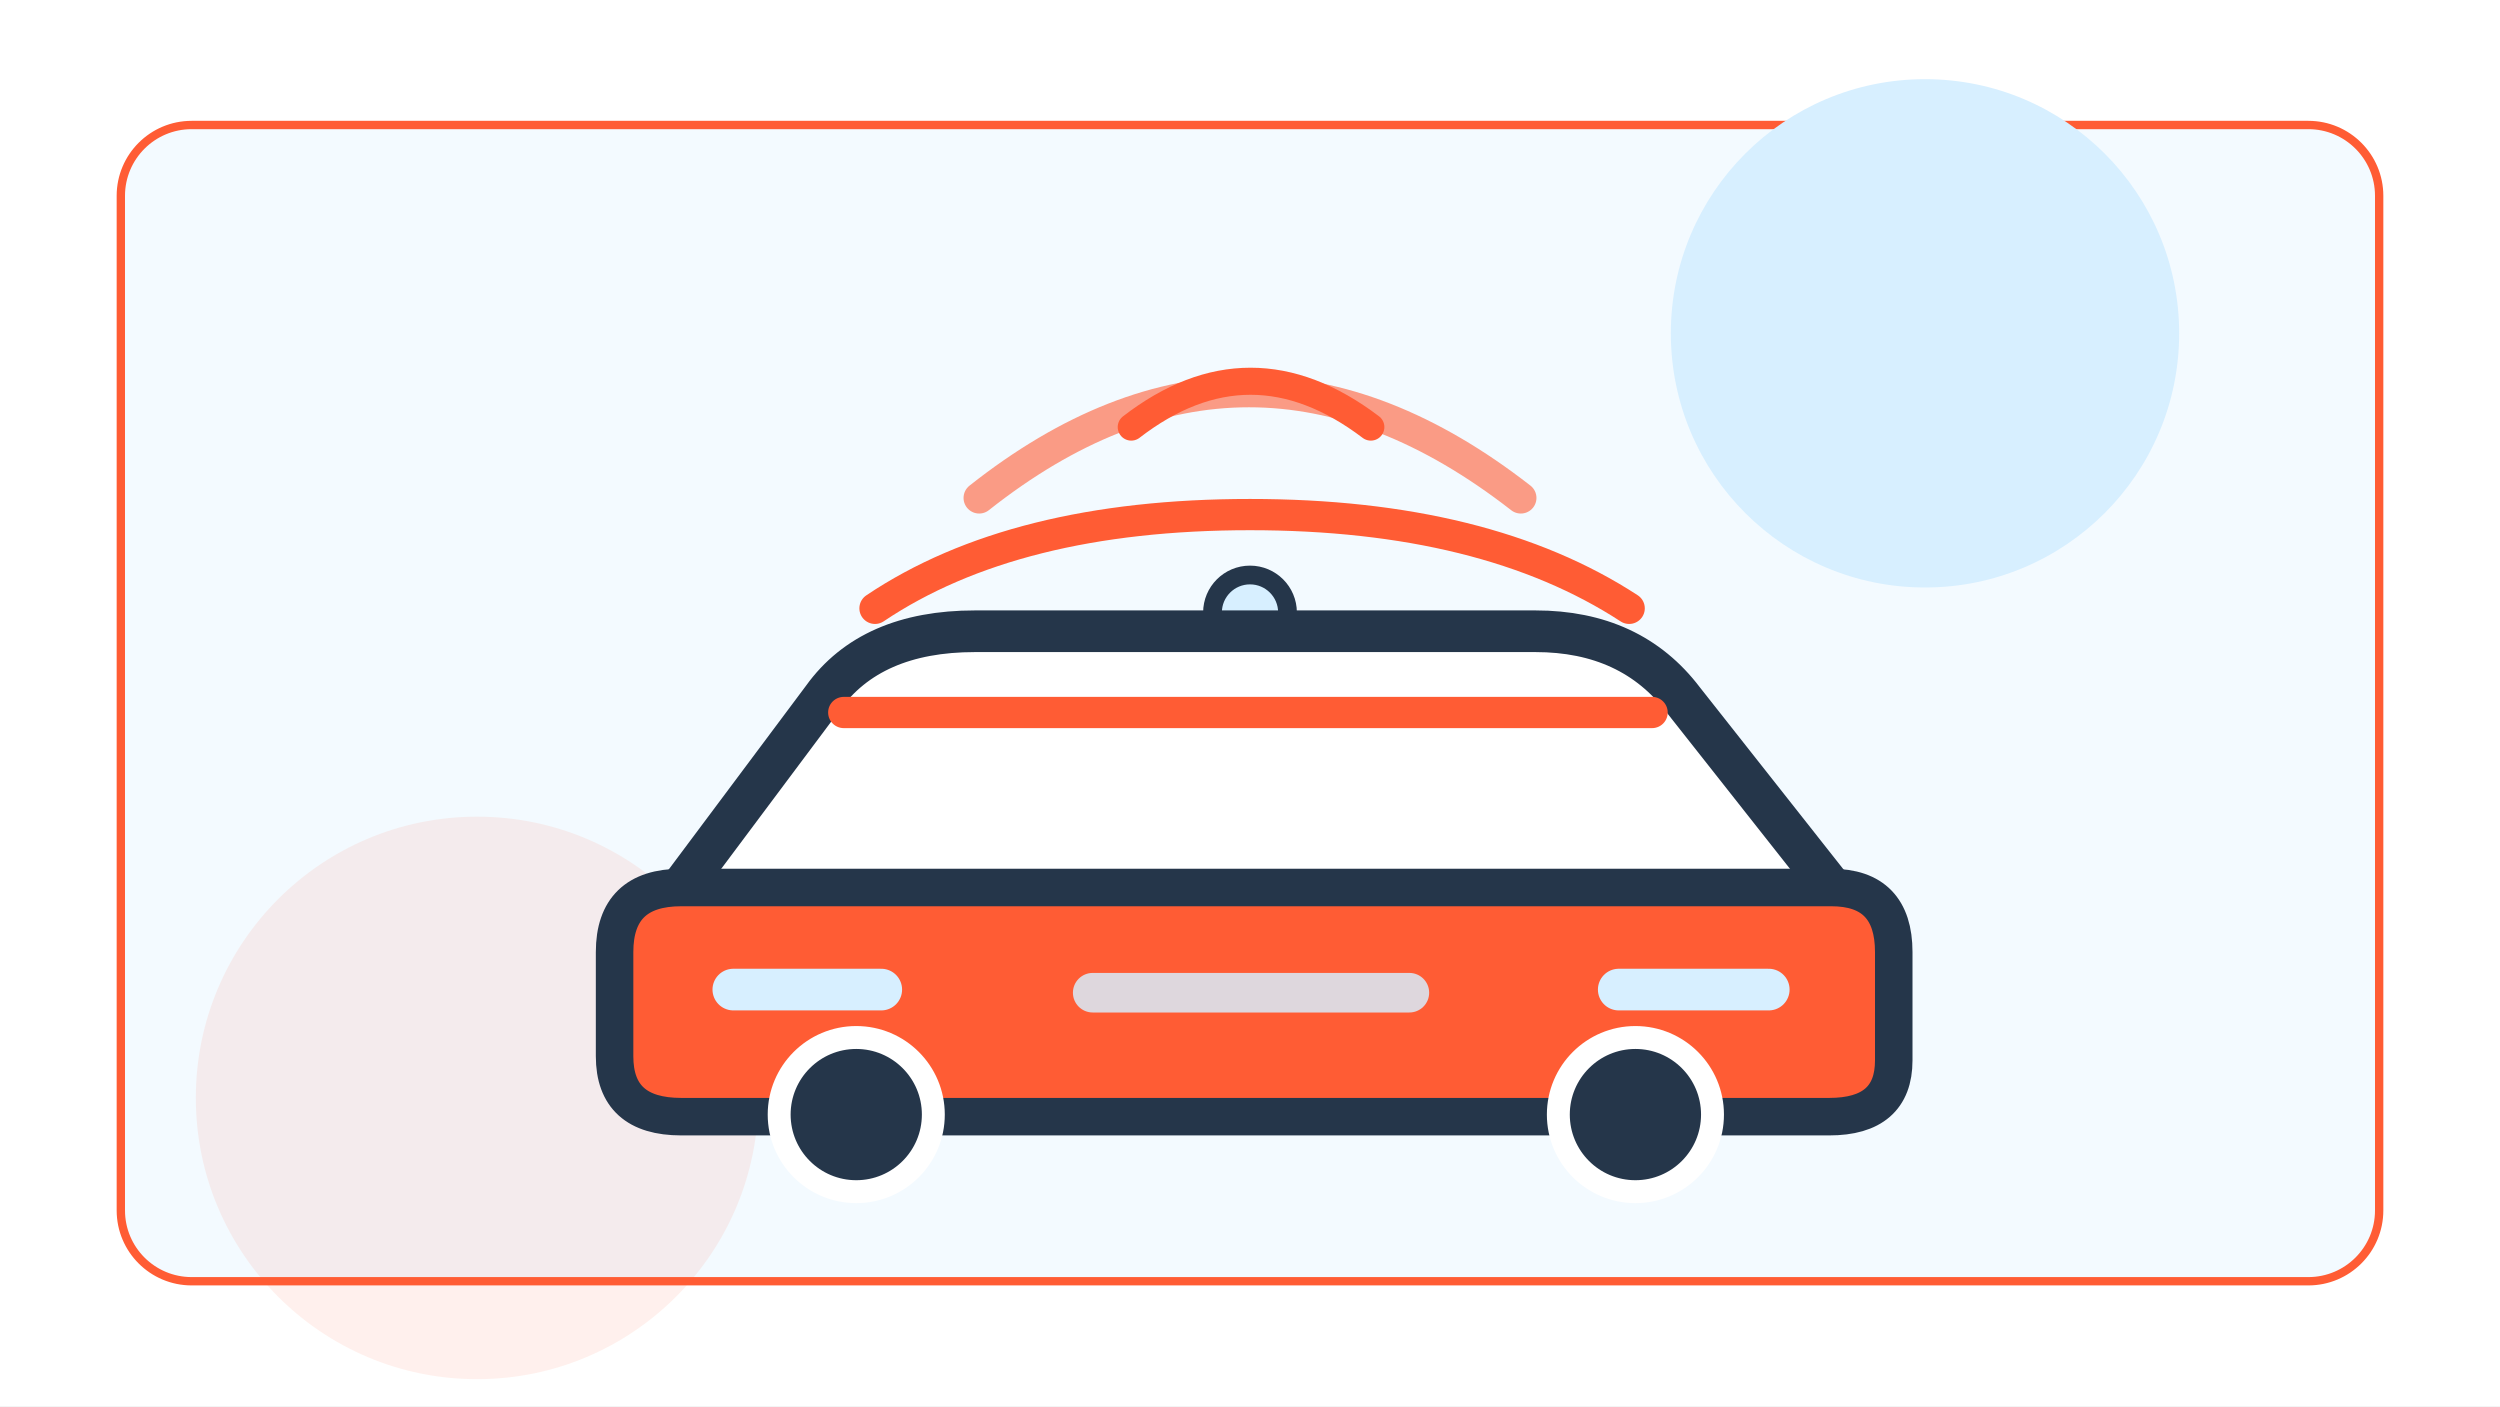
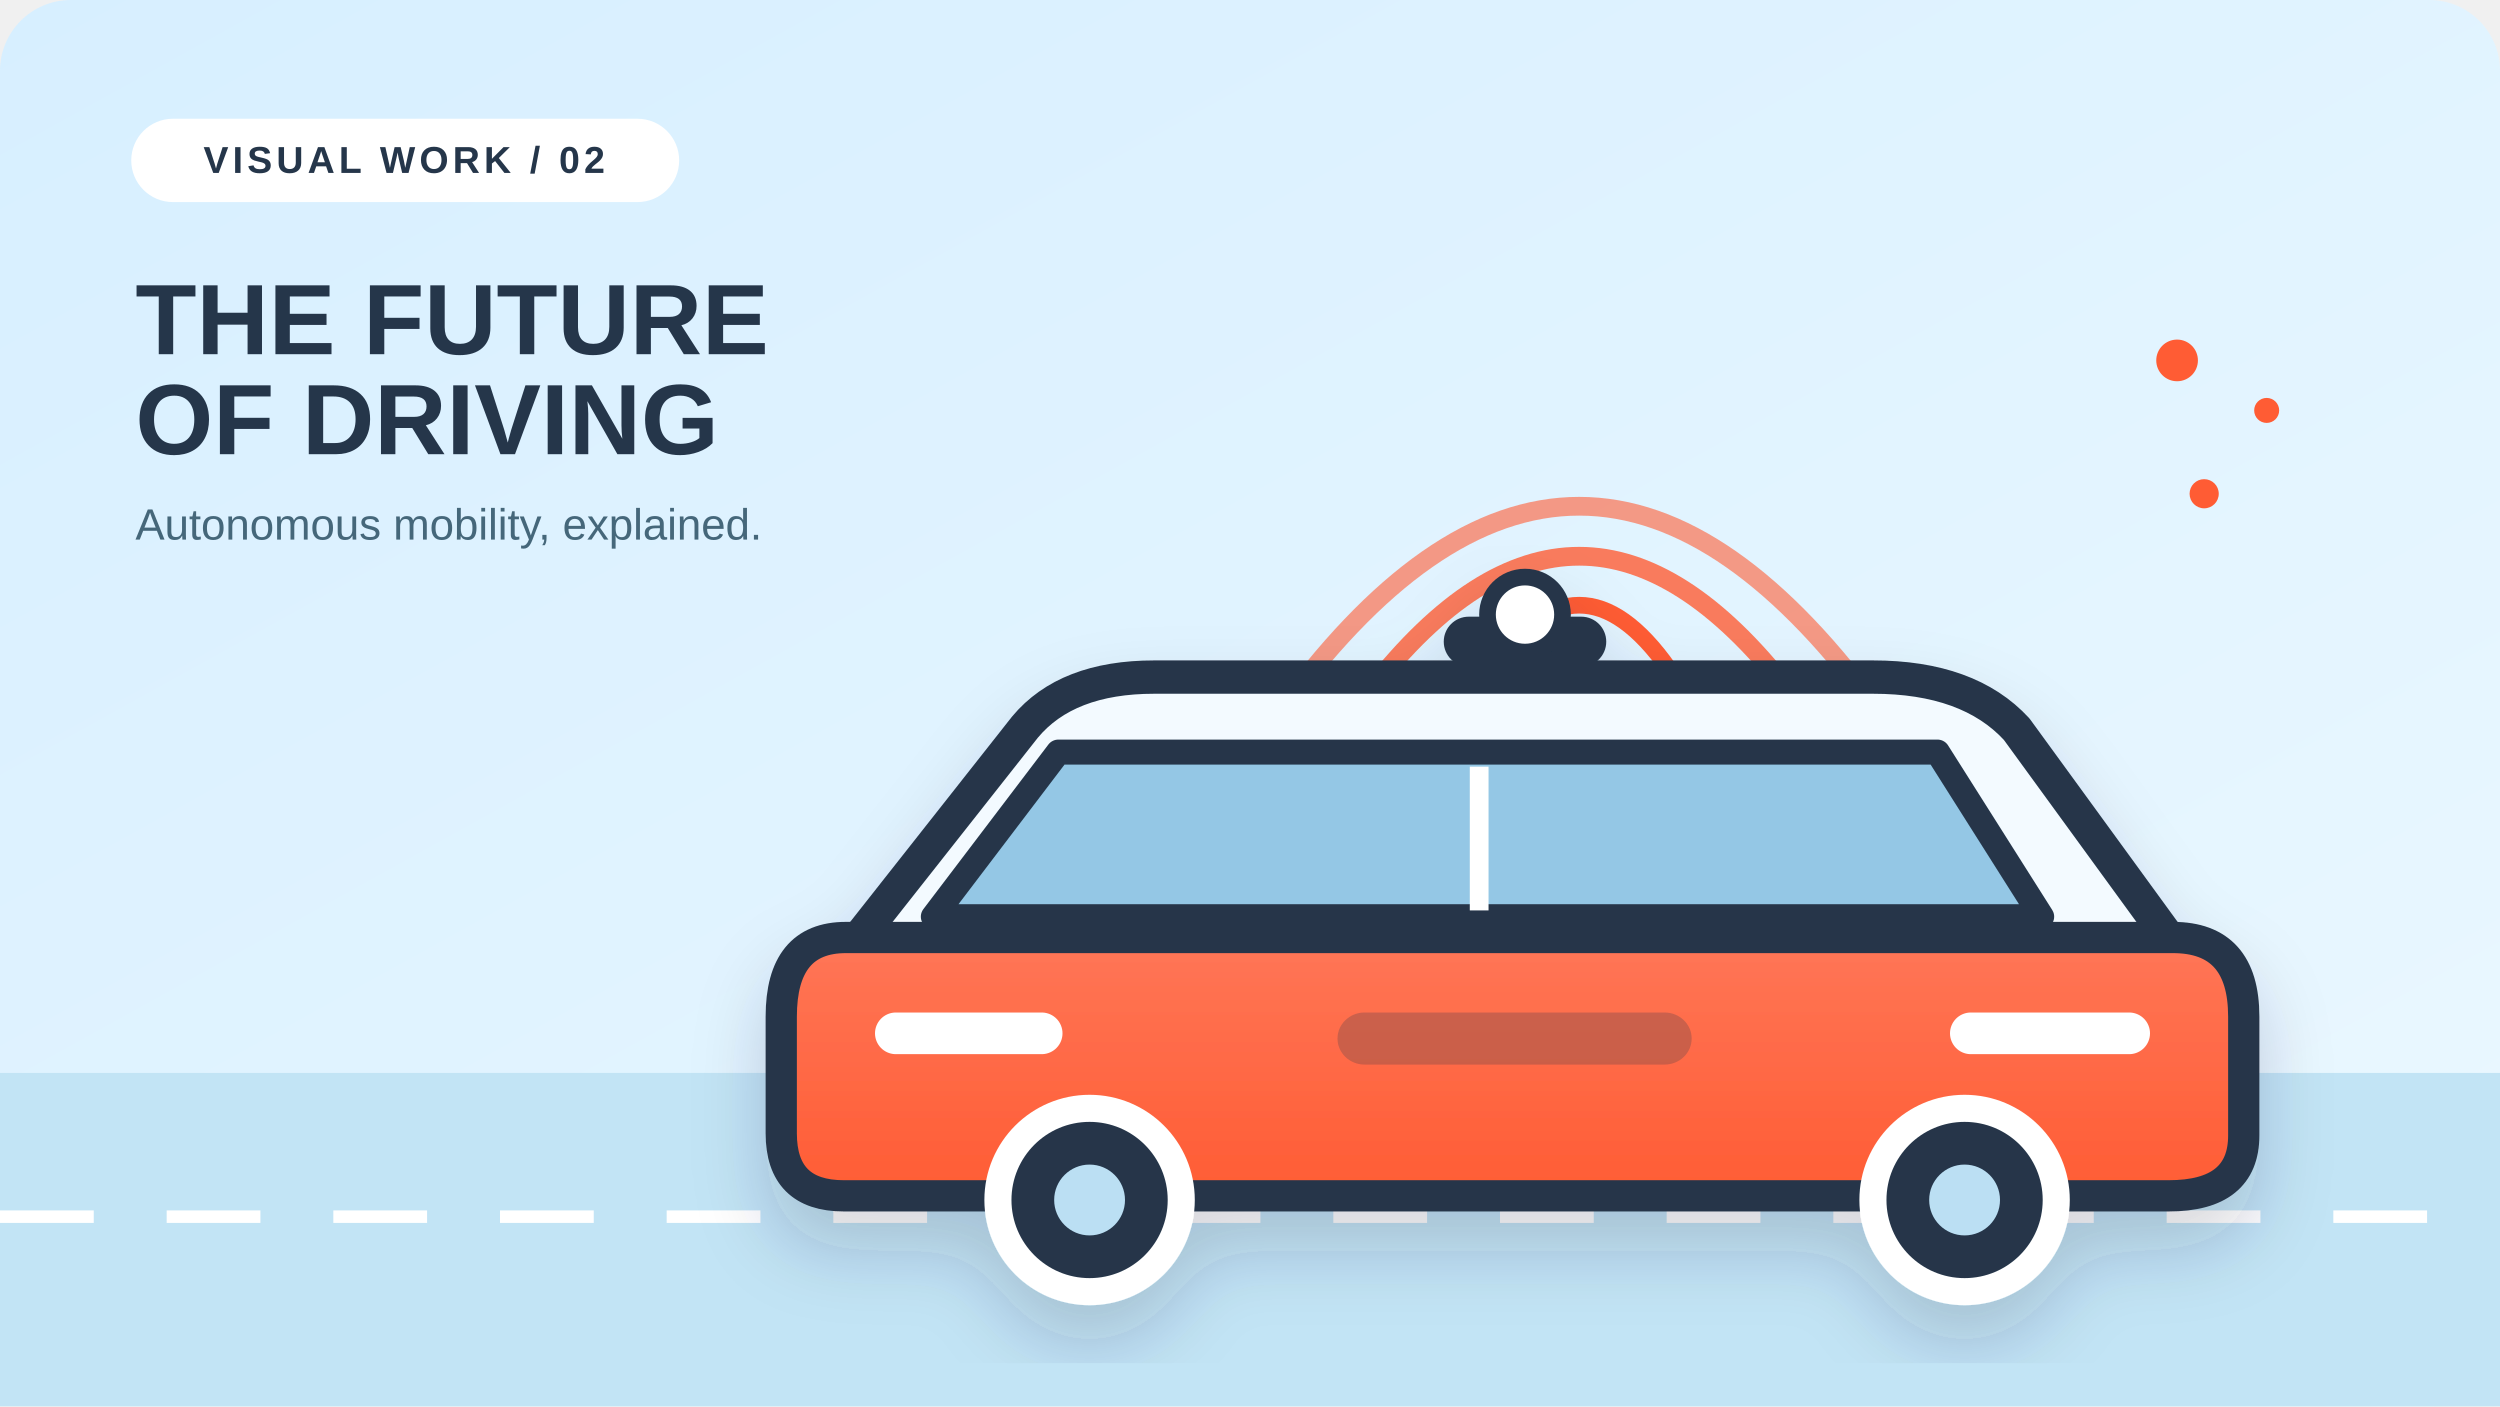
- <svg xmlns="http://www.w3.org/2000/svg" width="1200" height="675" viewBox="0 0 1200 675" role="img" aria-label="Self-driving car and lidar sensors illustration">
-   <rect width="1200" height="675" fill="#FFFFFF" />
-   <rect x="58" y="60" width="1084" height="555" rx="34" fill="#F3FAFF" stroke="#FF5C34" stroke-width="4" />
-   <circle cx="924" cy="160" r="122" fill="#D7EFFF" />
-   <circle cx="229" cy="527" r="135" fill="#FF5C34" opacity=".09" />
-   <path d="M420 292Q487 247 600 247Q713 247 782 292" fill="none" stroke="#FF5C34" stroke-width="15" stroke-linecap="round" />
-   <path d="M470 239Q599 137 730 239" fill="none" stroke="#FF5C34" stroke-width="15" stroke-linecap="round" opacity=".60" />
-   <path d="M543 205Q600 161 658 205" fill="none" stroke="#FF5C34" stroke-width="13" stroke-linecap="round" />
-   <circle cx="600" cy="294" r="18" fill="#D7EFFF" stroke="#25364A" stroke-width="9" />
-   <path d="M327 426L395 335Q418 303 468 303H737Q783 303 808 336L879 426" fill="#FFFFFF" stroke="#25364A" stroke-width="20" stroke-linejoin="round" />
-   <path d="M327 426H879Q909 426 909 457V509Q909 536 878 536H327Q295 536 295 507V457Q295 426 327 426Z" fill="#FF5C34" stroke="#25364A" stroke-width="18" />
-   <path d="M405 342H793" stroke="#FF5C34" stroke-width="15" stroke-linecap="round" />
-   <path d="M352 475H423M777 475H849" stroke="#D7EFFF" stroke-width="20" stroke-linecap="round" />
-   <circle cx="411" cy="535" r="37" fill="#25364A" stroke="#FFFFFF" stroke-width="11" />
-   <circle cx="785" cy="535" r="37" fill="#25364A" stroke="#FFFFFF" stroke-width="11" />
-   <rect x="515" y="467" width="171" height="19" rx="9.5" fill="#D7EFFF" opacity=".83" />
+ <svg xmlns="http://www.w3.org/2000/svg" width="1200" height="675" viewBox="0 0 1200 675" role="img" aria-label="Self-driving cars — editorial video thumbnail with car and sensing technology">
+   <defs>
+     <linearGradient id="bg" x1="0" y1="0" x2="1" y2="1">
+       <stop stop-color="#D7EFFF" />
+       <stop offset="1" stop-color="#EBF8FF" />
+     </linearGradient>
+     <linearGradient id="car" x1="0" y1="0" x2="0" y2="1">
+       <stop stop-color="#FF7657" />
+       <stop offset="1" stop-color="#FF5C34" />
+     </linearGradient>
+     <filter id="drop">
+       <feDropShadow dx="0" dy="19" stdDeviation="17" flood-color="#25364A" flood-opacity=".18" />
+     </filter>
+   </defs>
+   <rect width="1200" height="675" rx="34" fill="url(#bg)" />
+   <path d="M0 515L1200 515V675H0Z" fill="#C2E4F5" />
+   <path d="M0 584H1200" stroke="#FFFFFF" stroke-width="6" stroke-dasharray="45 35" />
+   <rect x="63" y="57" width="263" height="40" rx="20" fill="#FFFFFF" />
+   <text x="194" y="83" text-anchor="middle" fill="#25364A" font-size="18" font-weight="800" font-family="Arial,sans-serif" letter-spacing="2">VISUAL WORK / 02</text>
+   <text x="65" y="170" font-family="Arial,sans-serif" font-size="48" font-weight="900" fill="#25364A">THE FUTURE</text>
+   <text x="65" y="218" font-family="Arial,sans-serif" font-size="48" font-weight="900" fill="#25364A">OF DRIVING</text>
+   <text x="65" y="259" font-family="Arial,sans-serif" font-size="21" fill="#45677A">Autonomous mobility, explained.</text>
+   <g fill="none" stroke="#FF5C34" stroke-linecap="round">
+     <path d="M612 345Q758 141 904 345" stroke-width="9" opacity=".6" />
+     <path d="M658 331Q758 203 858 331" stroke-width="9" opacity=".8" />
+     <path d="M715 321Q758 260 801 321" stroke-width="8" />
+   </g>
+   <circle cx="759" cy="342" r="19" fill="#FF5C34" stroke="#FFFFFF" stroke-width="7" />
+   <g filter="url(#drop)" transform="translate(280 88)">
+     <path d="M130 365L212 261Q232 237 274 237H619Q665 237 688 262L763 365" fill="#F3FAFF" stroke="#25364A" stroke-width="16" stroke-linejoin="round" />
+     <path d="M228 273H650L700 352H168Z" fill="#94C7E5" stroke="#25364A" stroke-width="12" stroke-linejoin="round" />
+     <path d="M430 280V349" stroke="#FFFFFF" stroke-width="9" />
+     <path d="M126 362H763Q797 362 797 400V457Q797 486 761 486H125Q95 486 95 456V400Q95 362 126 362Z" fill="url(#car)" stroke="#25364A" stroke-width="15" />
+     <path d="M150 408H220M666 408H742" stroke="#FFFFFF" stroke-width="20" stroke-linecap="round" />
+     <rect x="362" y="398" width="170" height="25" rx="13" fill="#25364A" opacity=".24" />
+     <circle cx="243" cy="488" r="44" fill="#25364A" stroke="#FFFFFF" stroke-width="13" />
+     <circle cx="663" cy="488" r="44" fill="#25364A" stroke="#FFFFFF" stroke-width="13" />
+     <circle cx="243" cy="488" r="17" fill="#BBDFF3" />
+     <circle cx="663" cy="488" r="17" fill="#BBDFF3" />
+     <rect x="413" y="208" width="78" height="24" rx="12" fill="#25364A" />
+     <circle cx="452" cy="207" r="18" fill="#FFFFFF" stroke="#25364A" stroke-width="8" />
+   </g>
+   <g fill="#FF5C34">
+     <circle cx="1045" cy="173" r="10" />
+     <circle cx="1088" cy="197" r="6" />
+     <circle cx="1058" cy="237" r="7" />
+   </g>
</svg>
